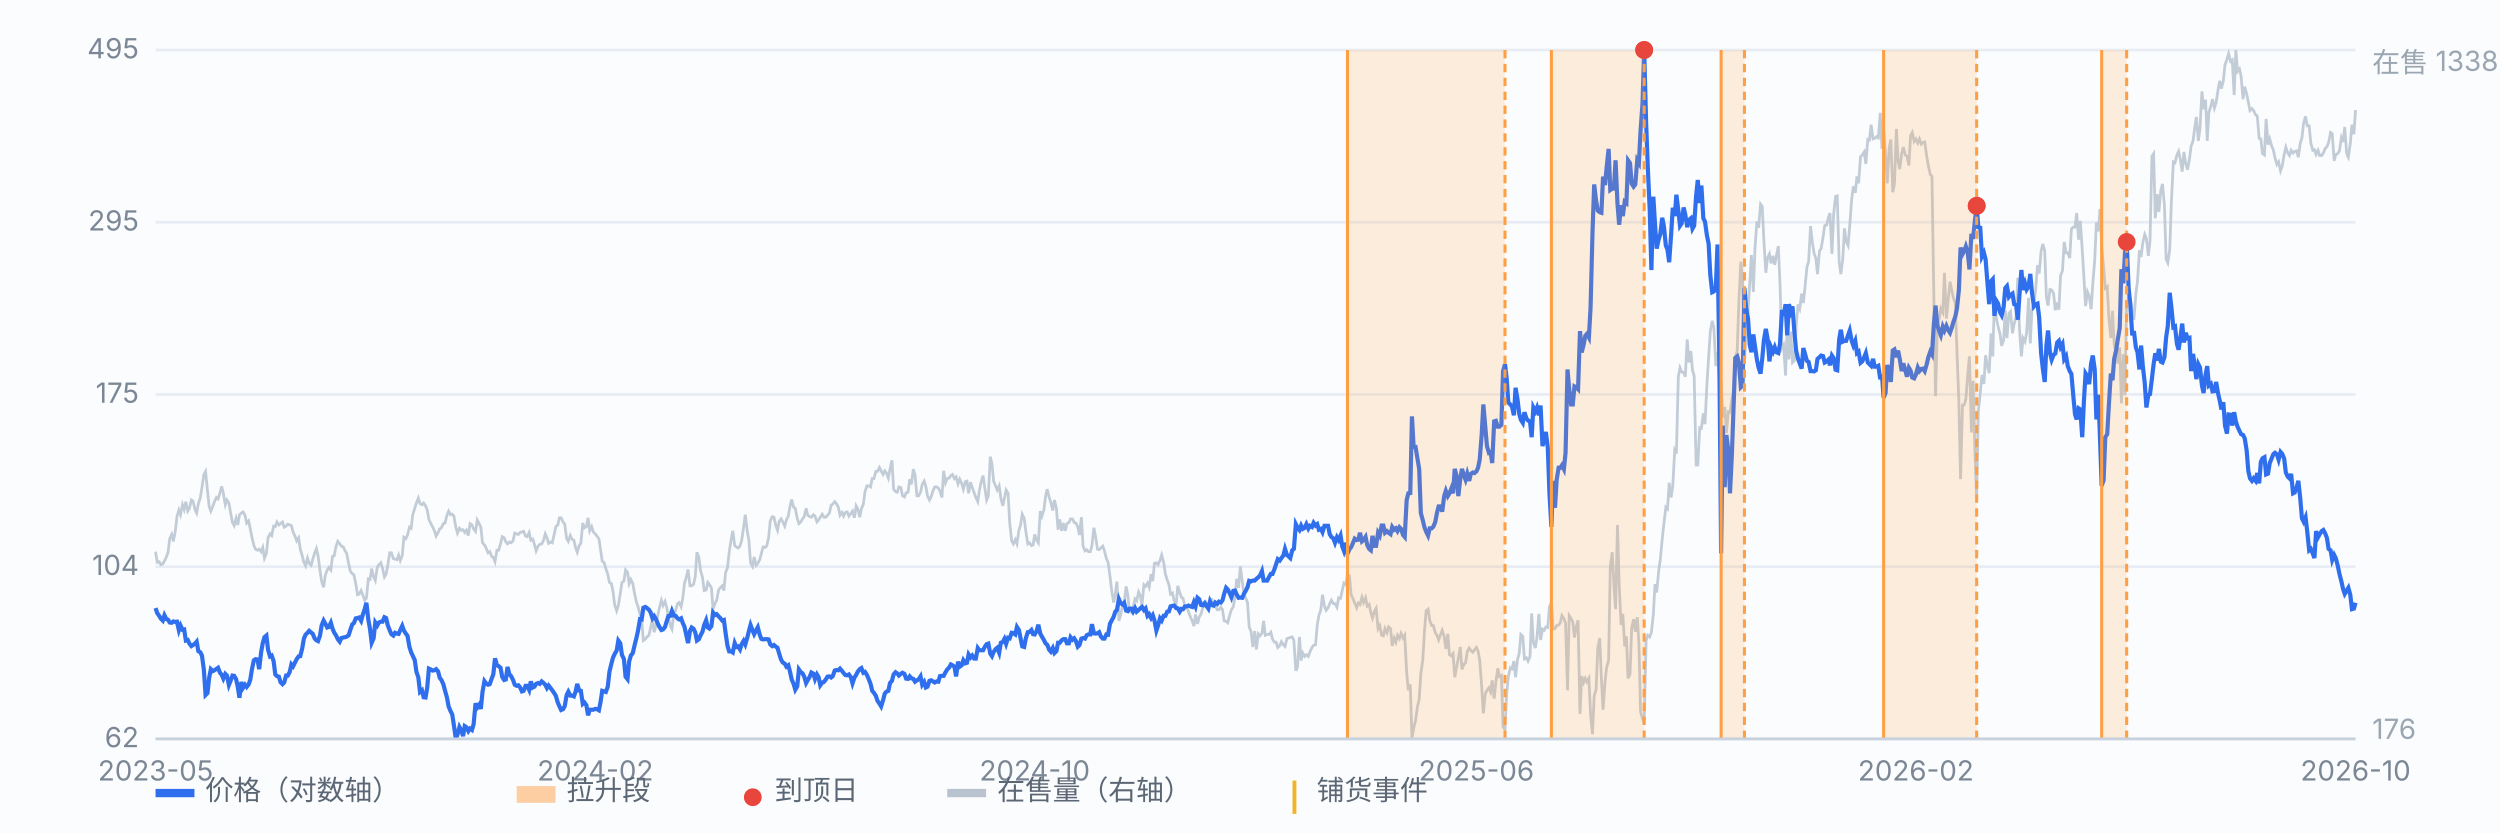
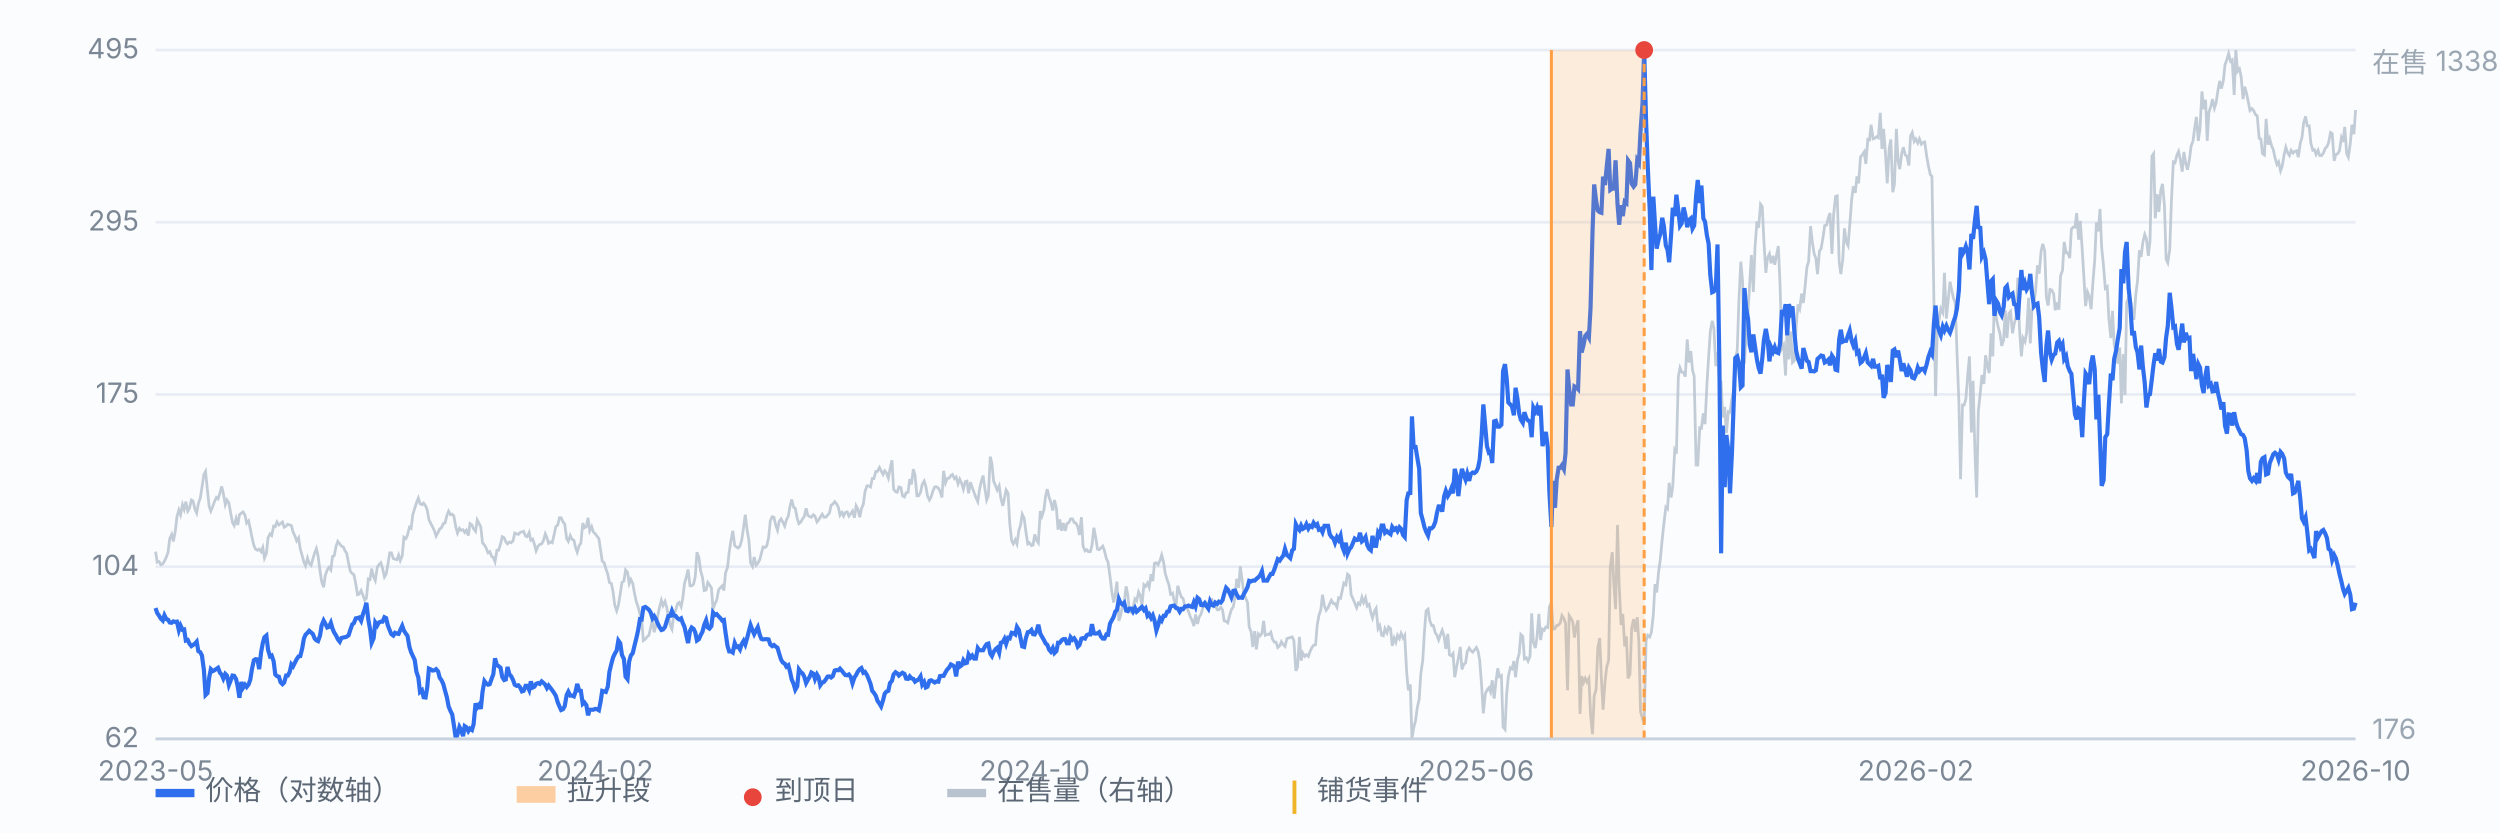
<svg xmlns="http://www.w3.org/2000/svg" viewBox="0 0 900 300" preserveAspectRatio="xMidYMid meet" style="width:100%;max-width:900px;height:auto;display:block" font-family="-apple-system,Segoe UI,Microsoft YaHei,sans-serif" font-size="10">
  <rect x="0" y="0" width="900" height="300" fill="#fbfcfe" />
  <line x1="56" y1="266.0" x2="848" y2="266.0" stroke="#e8edf5" stroke-width="1" />
  <text x="50" y="269.0" text-anchor="end" fill="#7b8794">62</text>
  <line x1="56" y1="204.0" x2="848" y2="204.0" stroke="#e8edf5" stroke-width="1" />
  <text x="50" y="207.0" text-anchor="end" fill="#7b8794">104</text>
  <line x1="56" y1="142.0" x2="848" y2="142.0" stroke="#e8edf5" stroke-width="1" />
  <text x="50" y="145.0" text-anchor="end" fill="#7b8794">175</text>
  <line x1="56" y1="80.0" x2="848" y2="80.0" stroke="#e8edf5" stroke-width="1" />
  <text x="50" y="83.0" text-anchor="end" fill="#7b8794">295</text>
  <line x1="56" y1="18.0" x2="848" y2="18.0" stroke="#e8edf5" stroke-width="1" />
  <text x="50" y="21.0" text-anchor="end" fill="#7b8794">495</text>
  <path d="M56.0 198.6 L56.6 202.4 L57.3 202.2 L57.9 203.3 L58.6 203.0 L59.2 202.0 L59.9 200.5 L60.5 198.8 L61.1 193.9 L61.8 192.4 L62.4 194.9 L63.1 191.3 L63.7 186.0 L64.4 183.6 L65.0 185.3 L65.7 181.7 L66.3 183.4 L66.9 180.6 L67.6 184.0 L68.2 183.0 L68.9 180.0 L69.5 180.4 L70.2 183.4 L70.8 184.7 L71.4 181.3 L72.1 179.3 L72.7 175.5 L73.4 170.8 L74.0 169.7 L74.7 176.8 L75.3 182.3 L75.9 184.0 L76.6 182.3 L77.2 180.6 L77.9 179.1 L78.5 179.6 L79.2 177.4 L79.8 175.1 L80.4 177.6 L81.1 181.7 L81.7 180.0 L82.4 181.1 L83.0 184.5 L83.7 188.1 L84.3 189.2 L85.0 186.6 L85.6 189.0 L86.2 185.3 L86.9 184.7 L87.5 184.3 L88.2 185.5 L88.8 188.3 L89.5 187.5 L90.1 190.4 L90.7 193.4 L91.4 196.4 L92.0 197.7 L92.7 198.1 L93.3 197.7 L94.0 198.6 L94.6 197.1 L95.2 200.9 L95.9 199.2 L96.5 193.6 L97.2 192.2 L97.8 192.8 L98.5 189.4 L99.1 189.6 L99.7 187.9 L100.4 189.0 L101.0 188.5 L101.7 187.9 L102.3 189.8 L103.0 189.4 L103.6 188.7 L104.3 189.0 L104.9 189.2 L105.5 191.5 L106.2 193.0 L106.8 194.7 L107.5 193.6 L108.1 197.7 L108.8 200.1 L109.4 202.4 L110.0 203.7 L110.7 200.9 L111.3 202.8 L112.0 203.5 L112.6 201.3 L113.3 199.0 L113.9 197.5 L114.5 200.1 L115.2 205.4 L115.8 209.4 L116.5 211.4 L117.1 207.1 L117.8 205.2 L118.4 204.3 L119.1 205.2 L119.7 200.3 L120.3 200.1 L121.0 196.6 L121.6 194.9 L122.3 195.8 L122.9 196.6 L123.6 196.9 L124.2 198.3 L124.8 199.2 L125.5 202.8 L126.1 205.6 L126.8 206.5 L127.4 206.9 L128.1 210.3 L128.7 214.1 L129.3 213.9 L130.0 212.6 L130.6 214.1 L131.3 216.1 L131.9 215.4 L132.6 208.4 L133.2 208.6 L133.8 204.7 L134.5 207.7 L135.1 209.0 L135.8 204.3 L136.4 203.3 L137.1 202.6 L137.7 204.5 L138.4 207.7 L139.0 206.7 L139.6 203.5 L140.3 199.0 L140.9 199.0 L141.6 201.1 L142.2 201.3 L142.9 201.5 L143.5 199.8 L144.1 201.8 L144.8 200.1 L145.4 193.4 L146.1 193.9 L146.7 192.6 L147.4 189.8 L148.0 190.2 L148.6 185.3 L149.3 183.0 L149.9 181.1 L150.6 179.3 L151.2 181.3 L151.9 181.7 L152.5 181.1 L153.2 182.1 L153.8 183.6 L154.4 187.0 L155.1 188.5 L155.7 189.6 L156.4 191.1 L157.0 193.0 L157.7 191.7 L158.3 190.4 L158.9 190.0 L159.6 188.5 L160.2 188.3 L160.9 185.5 L161.5 184.0 L162.2 185.3 L162.8 185.1 L163.4 185.8 L164.1 189.8 L164.7 191.9 L165.4 190.2 L166.0 190.9 L166.7 190.7 L167.3 191.7 L167.9 190.9 L168.6 192.8 L169.2 188.5 L169.9 189.0 L170.5 190.4 L171.2 191.3 L171.8 187.2 L172.5 188.5 L173.1 189.8 L173.7 195.4 L174.4 196.2 L175.0 197.3 L175.7 199.0 L176.3 198.6 L177.0 200.3 L177.6 200.7 L178.2 202.2 L178.9 198.1 L179.5 198.1 L180.2 195.8 L180.8 193.2 L181.5 193.6 L182.1 195.1 L182.7 195.8 L183.4 195.1 L184.0 195.4 L184.7 194.7 L185.3 191.9 L186.0 192.2 L186.6 192.4 L187.2 191.7 L187.9 191.5 L188.5 191.3 L189.2 193.0 L189.8 193.2 L190.5 191.7 L191.1 194.5 L191.8 194.1 L192.4 196.0 L193.0 198.3 L193.7 196.6 L194.3 196.0 L195.0 195.8 L195.6 194.7 L196.3 192.2 L196.9 193.6 L197.5 195.6 L198.2 195.1 L198.8 195.4 L199.5 192.4 L200.1 189.6 L200.8 189.0 L201.4 186.4 L202.0 186.4 L202.7 187.9 L203.3 188.7 L204.0 193.9 L204.6 194.9 L205.3 192.8 L205.9 194.1 L206.6 194.5 L207.2 197.1 L207.8 198.8 L208.5 196.4 L209.1 195.6 L209.8 188.3 L210.4 190.0 L211.1 189.6 L211.7 186.4 L212.3 191.1 L213.0 189.6 L213.6 191.5 L214.3 192.2 L214.9 193.0 L215.6 193.9 L216.2 197.9 L216.8 202.0 L217.5 202.6 L218.1 204.7 L218.8 206.7 L219.4 209.7 L220.1 210.1 L220.7 213.1 L221.3 217.8 L222.0 219.9 L222.6 218.0 L223.3 213.7 L223.9 209.7 L224.6 209.2 L225.2 205.2 L225.9 206.0 L226.5 210.1 L227.1 208.6 L227.8 210.1 L228.4 213.5 L229.1 216.7 L229.7 218.4 L230.4 221.2 L231.0 223.1 L231.6 230.6 L232.3 230.1 L232.9 229.3 L233.6 228.7 L234.2 226.1 L234.9 222.9 L235.5 227.6 L236.1 225.4 L236.8 221.6 L237.4 218.8 L238.1 216.1 L238.7 218.0 L239.4 216.5 L240.0 218.6 L240.6 221.8 L241.3 225.2 L241.9 226.5 L242.6 220.8 L243.2 219.9 L243.9 217.3 L244.5 216.9 L245.2 218.4 L245.8 215.4 L246.4 210.1 L247.1 207.7 L247.7 205.0 L248.4 210.9 L249.0 210.9 L249.7 210.3 L250.3 207.5 L250.9 198.8 L251.6 200.7 L252.2 205.4 L252.9 207.9 L253.5 212.6 L254.2 212.4 L254.8 209.7 L255.4 210.5 L256.1 211.6 L256.7 219.3 L257.4 217.3 L258.0 216.1 L258.7 212.4 L259.3 211.6 L260.0 210.9 L260.6 212.6 L261.2 206.2 L261.9 204.3 L262.5 198.8 L263.2 194.3 L263.8 191.1 L264.5 196.4 L265.1 196.9 L265.7 197.3 L266.4 196.6 L267.0 194.5 L267.7 189.8 L268.3 185.3 L269.0 191.1 L269.6 194.5 L270.2 202.6 L270.9 203.9 L271.5 200.5 L272.2 203.5 L272.8 202.8 L273.5 201.5 L274.1 199.2 L274.7 196.9 L275.4 197.1 L276.0 196.6 L276.7 193.6 L277.3 187.5 L278.0 186.0 L278.6 186.2 L279.3 189.2 L279.9 190.9 L280.5 187.7 L281.2 186.8 L281.8 187.9 L282.5 189.4 L283.1 187.2 L283.8 185.8 L284.4 182.3 L285.0 179.8 L285.7 182.6 L286.3 183.0 L287.0 186.6 L287.6 188.5 L288.3 187.9 L288.9 186.8 L289.5 186.0 L290.2 183.0 L290.8 185.5 L291.5 186.0 L292.1 186.2 L292.8 185.3 L293.4 185.8 L294.1 187.9 L294.7 187.2 L295.3 186.2 L296.0 185.1 L296.6 186.2 L297.3 186.2 L297.9 185.5 L298.6 184.7 L299.2 181.9 L299.8 181.5 L300.5 180.6 L301.1 181.3 L301.8 182.6 L302.4 185.5 L303.1 184.5 L303.7 185.8 L304.3 184.5 L305.0 184.3 L305.6 185.8 L306.3 184.9 L306.9 184.0 L307.6 186.4 L308.2 182.1 L308.8 183.2 L309.5 186.2 L310.1 183.2 L310.8 181.5 L311.4 177.0 L312.1 174.9 L312.7 174.9 L313.4 175.3 L314.0 172.3 L314.6 172.3 L315.3 169.7 L315.9 169.7 L316.6 168.3 L317.2 169.5 L317.9 170.8 L318.5 169.5 L319.1 170.2 L319.8 172.1 L320.4 168.9 L321.1 165.7 L321.7 176.1 L322.4 177.0 L323.0 177.2 L323.6 175.3 L324.3 175.5 L324.9 178.5 L325.6 178.9 L326.2 177.4 L326.9 177.2 L327.5 172.5 L328.1 174.4 L328.8 168.9 L329.4 171.0 L330.1 178.5 L330.7 178.5 L331.4 177.2 L332.0 174.4 L332.7 173.2 L333.3 175.1 L333.9 178.5 L334.6 180.0 L335.2 178.9 L335.9 176.6 L336.5 175.3 L337.2 175.3 L337.8 175.7 L338.4 176.8 L339.1 179.1 L339.7 169.5 L340.4 173.8 L341.0 172.3 L341.7 172.1 L342.3 171.2 L342.9 170.8 L343.6 172.3 L344.2 171.7 L344.9 174.2 L345.5 172.5 L346.2 174.0 L346.8 176.1 L347.5 173.4 L348.1 173.2 L348.7 177.6 L349.4 173.6 L350.0 175.5 L350.7 177.4 L351.3 179.1 L352.0 180.6 L352.6 176.4 L353.2 173.6 L353.9 171.2 L354.5 175.5 L355.2 180.0 L355.8 178.5 L356.5 164.4 L357.1 167.0 L357.7 173.2 L358.4 174.9 L359.0 176.4 L359.7 174.9 L360.3 179.3 L361.0 182.1 L361.6 179.3 L362.2 176.4 L362.9 177.6 L363.5 188.3 L364.2 194.7 L364.8 195.8 L365.5 194.3 L366.1 195.8 L366.8 190.9 L367.4 189.0 L368.0 185.1 L368.7 186.6 L369.3 191.3 L370.0 195.8 L370.6 195.4 L371.3 196.4 L371.9 196.2 L372.5 192.4 L373.2 194.5 L373.8 195.4 L374.5 184.0 L375.1 185.8 L375.8 183.6 L376.4 178.7 L377.0 176.1 L377.7 179.1 L378.3 180.8 L379.0 183.8 L379.6 180.0 L380.3 183.0 L380.9 190.7 L381.5 187.0 L382.2 191.1 L382.8 188.3 L383.5 191.1 L384.1 188.5 L384.8 188.1 L385.4 186.8 L386.1 186.8 L386.7 188.1 L387.3 188.3 L388.0 189.6 L388.6 192.6 L389.3 186.2 L389.9 196.6 L390.6 198.3 L391.2 197.9 L391.8 198.6 L392.5 198.6 L393.1 196.4 L393.8 190.0 L394.4 193.2 L395.1 197.7 L395.7 197.9 L396.3 197.3 L397.0 196.6 L397.6 198.3 L398.3 201.1 L398.9 202.4 L399.6 207.5 L400.2 212.6 L400.9 216.9 L401.5 213.9 L402.1 209.4 L402.8 223.5 L403.4 221.6 L404.1 218.0 L404.7 217.1 L405.4 211.1 L406.0 214.1 L406.6 220.1 L407.3 220.5 L407.9 218.8 L408.6 215.6 L409.2 216.3 L409.9 213.1 L410.5 214.4 L411.1 218.0 L411.8 210.5 L412.4 211.1 L413.1 209.9 L413.7 211.4 L414.4 206.7 L415.0 209.2 L415.6 202.8 L416.3 202.6 L416.9 203.3 L417.6 201.8 L418.2 199.8 L418.9 202.4 L419.5 206.5 L420.2 208.8 L420.8 210.5 L421.4 213.9 L422.1 213.5 L422.7 216.3 L423.4 217.8 L424.0 210.9 L424.7 213.3 L425.3 215.0 L425.9 215.4 L426.6 218.6 L427.2 218.4 L427.9 220.3 L428.5 222.0 L429.2 223.5 L429.8 225.4 L430.4 221.2 L431.1 224.6 L431.7 222.2 L432.4 221.0 L433.0 218.8 L433.7 218.2 L434.3 217.1 L435.0 218.4 L435.6 217.6 L436.2 215.4 L436.9 218.4 L437.5 218.0 L438.2 219.5 L438.8 219.5 L439.5 218.6 L440.1 219.5 L440.7 223.5 L441.4 223.7 L442.0 224.2 L442.7 221.4 L443.3 219.5 L444.0 218.4 L444.6 214.8 L445.2 208.4 L445.9 211.6 L446.5 203.9 L447.2 209.2 L447.8 213.7 L448.5 215.4 L449.1 216.9 L449.7 225.7 L450.4 227.4 L451.0 232.9 L451.7 227.2 L452.3 233.8 L453.0 228.2 L453.6 228.9 L454.3 228.0 L454.9 223.5 L455.5 228.7 L456.2 228.4 L456.8 228.4 L457.5 227.6 L458.1 230.1 L458.8 231.2 L459.4 231.2 L460.0 233.1 L460.7 232.5 L461.3 231.0 L462.0 232.1 L462.6 232.7 L463.3 229.9 L463.9 229.7 L464.5 229.5 L465.2 229.3 L465.8 230.6 L466.5 241.5 L467.1 240.2 L467.8 229.3 L468.4 237.8 L469.0 235.1 L469.7 236.3 L470.3 235.7 L471.0 236.3 L471.6 234.6 L472.3 233.1 L472.9 232.3 L473.6 232.1 L474.2 225.0 L474.8 221.6 L475.5 219.5 L476.1 214.1 L476.8 218.2 L477.4 219.7 L478.1 218.8 L478.7 217.3 L479.3 216.1 L480.0 217.3 L480.6 217.3 L481.3 218.6 L481.9 215.2 L482.6 215.4 L483.2 212.6 L483.8 209.9 L484.5 210.5 L485.1 206.7 L485.8 207.3 L486.4 214.1 L487.1 215.6 L487.7 217.1 L488.4 218.8 L489.0 217.1 L489.6 217.6 L490.3 215.0 L490.9 216.9 L491.6 215.2 L492.2 218.2 L492.9 217.6 L493.5 220.5 L494.1 222.5 L494.8 220.1 L495.4 219.0 L496.1 226.3 L496.7 225.2 L497.4 228.7 L498.0 228.9 L498.6 226.3 L499.3 227.8 L499.9 225.7 L500.6 226.3 L501.2 232.5 L501.9 229.7 L502.5 231.2 L503.1 228.7 L503.8 229.9 L504.4 228.0 L505.1 229.7 L505.7 228.7 L506.4 242.1 L507.0 248.5 L507.7 246.4 L508.3 266.0 L508.9 262.2 L509.6 259.4 L510.2 254.9 L510.9 251.7 L511.5 242.5 L512.2 237.6 L512.8 227.4 L513.4 219.9 L514.1 219.3 L514.7 223.3 L515.4 225.2 L516.0 225.2 L516.7 227.8 L517.3 228.7 L517.9 230.4 L518.6 228.4 L519.2 226.9 L519.9 229.1 L520.5 233.6 L521.2 228.2 L521.8 235.7 L522.5 236.1 L523.1 235.3 L523.7 243.8 L524.4 240.0 L525.0 237.0 L525.7 232.9 L526.3 241.0 L527.0 239.1 L527.6 238.7 L528.2 234.6 L528.9 233.3 L529.5 234.2 L530.2 234.8 L530.8 234.0 L531.5 233.1 L532.1 234.4 L532.7 237.8 L533.4 247.0 L534.0 256.8 L534.7 249.8 L535.3 248.5 L536.0 247.6 L536.6 249.1 L537.2 244.9 L537.9 251.5 L538.5 245.7 L539.2 240.6 L539.8 243.6 L540.5 243.2 L541.1 261.7 L541.8 262.6 L542.4 249.8 L543.0 243.6 L543.7 240.4 L544.3 240.8 L545.0 238.0 L545.6 243.8 L546.3 237.4 L546.9 235.3 L547.5 228.4 L548.2 229.1 L548.8 237.2 L549.5 236.8 L550.1 238.0 L550.8 236.3 L551.4 220.8 L552.0 231.2 L552.7 233.3 L553.3 229.5 L554.0 221.0 L554.6 230.4 L555.3 226.5 L555.9 226.9 L556.5 225.7 L557.2 225.9 L557.8 218.4 L558.5 216.9 L559.1 226.5 L559.8 226.3 L560.4 225.2 L561.1 225.0 L561.7 224.2 L562.3 221.6 L563.0 222.7 L563.6 224.4 L564.3 248.5 L564.9 221.6 L565.6 222.7 L566.2 224.0 L566.8 229.5 L567.5 225.4 L568.1 223.3 L568.8 257.0 L569.4 243.4 L570.1 245.7 L570.7 244.2 L571.3 245.5 L572.0 244.2 L572.6 257.2 L573.3 264.3 L573.9 250.6 L574.6 248.1 L575.2 233.3 L575.9 229.7 L576.5 244.4 L577.1 255.5 L577.8 245.5 L578.4 240.2 L579.1 237.8 L579.7 204.1 L580.4 198.8 L581.0 210.5 L581.6 219.3 L582.3 189.0 L582.9 210.7 L583.6 225.0 L584.2 221.0 L584.9 232.7 L585.5 229.1 L586.1 244.2 L586.8 242.7 L587.4 226.1 L588.1 222.9 L588.7 227.4 L589.4 222.2 L590.0 231.4 L590.6 256.2 L591.3 258.7 L591.9 260.5 L592.6 230.6 L593.2 228.7 L593.9 229.3 L594.5 227.6 L595.2 221.2 L595.8 210.3 L596.4 213.3 L597.1 205.8 L597.7 201.5 L598.4 194.1 L599.0 188.5 L599.7 182.6 L600.3 183.2 L600.9 173.8 L601.6 179.1 L602.2 174.9 L602.9 162.1 L603.5 163.3 L604.2 135.6 L604.8 132.4 L605.4 133.9 L606.1 134.1 L606.7 135.6 L607.4 122.2 L608.0 130.5 L608.7 126.4 L609.3 133.2 L609.9 135.4 L610.6 167.4 L611.2 167.4 L611.9 154.0 L612.5 154.2 L613.2 148.8 L613.8 152.7 L614.5 138.2 L615.1 128.6 L615.7 119.4 L616.4 115.5 L617.0 118.1 L617.7 131.8 L618.3 126.8 L619.0 137.1 L619.6 137.5 L620.2 150.3 L620.9 146.5 L621.5 155.9 L622.2 148.2 L622.8 148.4 L623.5 143.5 L624.1 140.5 L624.7 128.8 L625.4 126.2 L626.0 108.3 L626.7 94.2 L627.3 101.0 L628.0 130.9 L628.6 119.6 L629.3 112.1 L629.9 101.9 L630.5 91.8 L631.2 105.1 L631.8 89.1 L632.5 79.7 L633.1 82.0 L633.8 73.5 L634.4 74.3 L635.0 86.7 L635.7 98.2 L636.3 92.9 L637.0 91.4 L637.6 94.8 L638.3 92.1 L638.9 95.3 L639.5 92.1 L640.2 88.6 L640.8 102.1 L641.5 125.4 L642.1 124.3 L642.8 135.2 L643.4 116.6 L644.0 129.4 L644.7 119.4 L645.3 130.5 L646.0 129.8 L646.6 117.7 L647.3 109.6 L647.9 111.1 L648.6 105.7 L649.2 109.1 L649.8 103.4 L650.5 96.1 L651.1 94.2 L651.8 81.4 L652.4 86.9 L653.1 91.4 L653.7 92.9 L654.3 98.7 L655.0 90.4 L655.6 89.5 L656.3 85.4 L656.9 81.2 L657.6 81.0 L658.2 78.4 L658.8 76.7 L659.5 91.4 L660.1 77.3 L660.8 70.7 L661.4 70.5 L662.1 94.2 L662.7 98.7 L663.4 93.3 L664.0 82.2 L664.6 86.9 L665.3 88.4 L665.9 81.2 L666.6 71.8 L667.2 67.1 L667.9 69.4 L668.5 63.5 L669.1 66.0 L669.8 56.4 L670.4 55.8 L671.1 54.7 L671.7 59.0 L672.4 50.2 L673.0 50.4 L673.6 44.9 L674.3 50.0 L674.9 49.8 L675.6 49.2 L676.2 49.6 L676.9 40.6 L677.5 53.6 L678.1 46.4 L678.8 55.8 L679.4 66.0 L680.1 53.4 L680.7 50.2 L681.4 69.2 L682.0 66.2 L682.7 46.4 L683.3 57.9 L683.9 60.9 L684.6 55.3 L685.2 53.0 L685.9 55.8 L686.5 56.2 L687.2 59.6 L687.8 48.9 L688.4 47.7 L689.1 50.9 L689.7 50.0 L690.4 51.5 L691.0 50.0 L691.7 51.9 L692.3 51.3 L692.9 51.1 L693.6 56.2 L694.2 59.6 L694.9 62.8 L695.5 63.5 L696.2 107.9 L696.8 142.6 L697.4 119.4 L698.1 114.9 L698.7 111.1 L699.4 112.5 L700.0 98.2 L700.7 114.7 L701.3 108.5 L702.0 101.4 L702.6 104.4 L703.2 107.2 L703.9 109.1 L704.5 126.4 L705.2 144.8 L705.8 172.5 L706.5 145.8 L707.1 145.8 L707.7 143.7 L708.4 134.7 L709.0 128.3 L709.7 155.7 L710.3 137.1 L711.0 163.6 L711.6 179.1 L712.2 148.0 L712.9 141.4 L713.5 135.0 L714.2 138.2 L714.8 127.9 L715.5 132.0 L716.1 134.3 L716.8 120.0 L717.4 128.3 L718.0 107.2 L718.7 114.7 L719.3 117.5 L720.0 120.2 L720.6 124.5 L721.3 122.4 L721.9 111.7 L722.5 121.7 L723.2 112.8 L723.8 112.1 L724.5 120.0 L725.1 116.6 L725.8 114.0 L726.4 100.0 L727.0 118.1 L727.7 128.3 L728.3 121.7 L729.0 123.0 L729.6 119.6 L730.3 107.2 L730.9 123.6 L731.5 111.5 L732.2 109.1 L732.8 104.7 L733.5 95.5 L734.1 98.5 L734.8 90.4 L735.4 87.8 L736.1 90.4 L736.7 107.0 L737.3 110.0 L738.0 104.2 L738.6 104.4 L739.3 105.7 L739.9 111.7 L740.6 108.9 L741.2 111.5 L741.8 99.3 L742.5 97.4 L743.1 87.1 L743.8 91.0 L744.4 91.0 L745.1 92.9 L745.7 82.5 L746.3 81.8 L747.0 81.8 L747.6 76.7 L748.3 86.3 L748.9 79.5 L749.6 89.9 L750.2 99.7 L750.8 110.2 L751.5 105.1 L752.1 106.6 L752.8 111.3 L753.4 102.3 L754.1 93.6 L754.7 80.1 L755.4 83.3 L756.0 75.2 L756.6 89.1 L757.3 96.1 L757.9 103.8 L758.6 103.2 L759.2 114.5 L759.9 121.7 L760.5 111.9 L761.1 123.9 L761.8 127.3 L762.4 130.9 L763.1 125.1 L763.7 145.2 L764.4 127.5 L765.0 142.2 L765.6 108.9 L766.3 107.2 L766.9 107.6 L767.6 112.3 L768.2 115.1 L768.9 105.9 L769.5 101.2 L770.2 90.1 L770.8 92.5 L771.4 87.4 L772.1 84.4 L772.7 85.9 L773.4 92.1 L774.0 86.7 L774.7 56.2 L775.3 55.3 L775.9 78.6 L776.6 69.9 L777.2 76.3 L777.9 68.4 L778.5 66.2 L779.2 74.1 L779.8 93.3 L780.4 94.6 L781.1 89.9 L781.7 72.6 L782.4 58.3 L783.0 58.6 L783.7 55.8 L784.3 54.5 L784.9 57.3 L785.6 61.8 L786.2 54.7 L786.9 59.0 L787.5 61.1 L788.2 57.3 L788.8 52.6 L789.5 50.7 L790.1 46.0 L790.7 42.1 L791.4 50.7 L792.0 46.2 L792.7 32.9 L793.3 39.3 L794.0 35.9 L794.6 50.7 L795.2 40.4 L795.9 38.3 L796.5 35.7 L797.2 38.9 L797.8 37.0 L798.5 32.3 L799.1 29.1 L799.7 31.9 L800.4 29.1 L801.0 23.3 L801.7 21.4 L802.3 19.3 L803.0 22.1 L803.6 21.6 L804.3 34.2 L804.9 18.0 L805.5 25.7 L806.2 24.8 L806.8 27.6 L807.5 35.7 L808.1 31.2 L808.8 33.8 L809.4 36.8 L810.0 39.8 L810.7 39.1 L811.3 39.8 L812.0 41.3 L812.6 41.7 L813.3 49.8 L813.9 50.0 L814.5 55.3 L815.2 55.8 L815.8 42.8 L816.5 52.1 L817.1 50.0 L817.8 52.6 L818.4 53.9 L819.0 56.8 L819.7 59.2 L820.3 58.3 L821.0 61.5 L821.6 59.8 L822.3 55.6 L822.9 53.0 L823.6 55.1 L824.2 56.0 L824.8 54.1 L825.5 55.1 L826.1 54.5 L826.8 54.3 L827.4 56.6 L828.1 51.5 L828.7 49.6 L829.3 44.3 L830.0 41.9 L830.6 45.3 L831.3 45.3 L831.9 51.5 L832.6 54.1 L833.2 53.9 L833.8 55.6 L834.5 54.1 L835.1 56.0 L835.8 56.0 L836.4 55.1 L837.1 53.4 L837.7 52.8 L838.3 51.3 L839.0 47.7 L839.6 48.1 L840.3 57.9 L840.9 55.6 L841.6 55.3 L842.2 54.3 L842.9 49.6 L843.5 51.1 L844.1 45.7 L844.8 55.3 L845.4 56.6 L846.1 51.7 L846.7 44.9 L847.4 48.3 L848.0 39.6" fill="none" stroke="#b9c3cf" stroke-width="1" opacity="0.85" />
  <text x="854" y="26" fill="#9aa6b2">在售 1338</text>
  <text x="854" y="266" fill="#9aa6b2">176</text>
  <path d="M56.0 218.9 L56.6 220.7 L57.3 221.7 L57.9 222.7 L58.6 223.4 L59.2 221.5 L59.9 222.9 L60.5 223.1 L61.1 224.1 L61.8 224.2 L62.4 223.7 L63.1 223.9 L63.7 223.8 L64.4 226.9 L65.0 225.2 L65.7 226.7 L66.3 226.6 L66.9 230.6 L67.6 230.4 L68.2 231.7 L68.9 232.6 L69.5 232.2 L70.2 231.7 L70.8 231.0 L71.4 234.4 L72.1 234.8 L72.7 236.0 L73.4 241.2 L74.0 250.2 L74.7 249.5 L75.3 244.0 L75.9 240.9 L76.6 241.6 L77.2 241.3 L77.9 240.8 L78.5 240.4 L79.2 242.2 L79.8 242.9 L80.4 244.3 L81.1 242.6 L81.7 243.2 L82.4 246.6 L83.0 245.1 L83.7 243.2 L84.3 243.3 L85.0 244.5 L85.6 247.3 L86.2 251.2 L86.9 245.5 L87.5 247.6 L88.2 246.5 L88.8 247.3 L89.5 246.4 L90.1 244.7 L90.7 240.9 L91.4 237.7 L92.0 237.3 L92.7 237.4 L93.3 240.9 L94.0 234.8 L94.6 231.5 L95.2 229.4 L95.9 228.8 L96.5 233.9 L97.2 236.3 L97.8 236.0 L98.5 238.0 L99.1 242.8 L99.7 243.4 L100.4 243.6 L101.0 245.6 L101.7 246.3 L102.3 245.7 L103.0 243.2 L103.6 243.2 L104.3 241.9 L104.9 239.2 L105.5 239.9 L106.2 238.5 L106.8 237.3 L107.5 236.3 L108.1 236.2 L108.8 233.4 L109.4 229.9 L110.0 228.5 L110.7 227.8 L111.3 227.1 L112.0 227.7 L112.6 228.2 L113.3 229.9 L113.9 230.5 L114.5 230.8 L115.2 228.8 L115.8 225.1 L116.5 223.4 L117.1 224.5 L117.8 225.9 L118.4 225.7 L119.1 224.2 L119.7 226.3 L120.3 227.7 L121.0 228.8 L121.6 230.1 L122.3 231.0 L122.9 229.7 L123.6 229.5 L124.2 229.4 L124.8 229.2 L125.5 228.7 L126.1 226.8 L126.8 224.8 L127.4 224.3 L128.1 222.6 L128.7 222.5 L129.3 222.3 L130.0 223.5 L130.6 221.3 L131.3 219.3 L131.9 217.0 L132.6 223.1 L133.2 226.4 L133.8 231.4 L134.5 229.8 L135.1 224.1 L135.8 225.2 L136.4 224.1 L137.1 223.8 L137.7 223.8 L138.4 222.2 L139.0 222.5 L139.6 225.1 L140.3 226.9 L140.9 228.3 L141.6 228.8 L142.2 227.8 L142.9 228.1 L143.5 228.2 L144.1 226.8 L144.8 225.3 L145.4 227.0 L146.1 228.1 L146.7 228.9 L147.4 232.9 L148.0 234.8 L148.6 236.1 L149.3 237.6 L149.9 241.8 L150.6 243.9 L151.2 249.1 L151.9 248.5 L152.5 251.0 L153.2 251.1 L153.8 247.5 L154.4 240.7 L155.1 241.0 L155.7 241.4 L156.4 241.3 L157.0 240.9 L157.7 241.7 L158.3 244.0 L158.9 244.8 L159.6 246.3 L160.2 248.6 L160.9 251.1 L161.5 254.3 L162.2 256.0 L162.8 257.2 L163.4 261.1 L164.1 266.0 L164.7 264.4 L165.4 261.7 L166.0 262.8 L166.7 265.0 L167.3 261.4 L167.9 261.8 L168.6 263.2 L169.2 262.3 L169.9 262.8 L170.5 260.7 L171.2 253.2 L171.8 254.7 L172.5 253.7 L173.1 255.2 L173.7 249.1 L174.4 245.2 L175.0 246.0 L175.7 246.5 L176.3 246.3 L177.0 244.3 L177.6 242.7 L178.2 237.0 L178.9 239.5 L179.5 239.8 L180.2 240.4 L180.8 243.7 L181.5 244.8 L182.1 244.6 L182.7 240.1 L183.4 242.8 L184.0 243.4 L184.7 244.8 L185.3 246.5 L186.0 246.9 L186.6 246.7 L187.2 247.4 L187.9 248.9 L188.5 248.7 L189.2 246.9 L189.8 246.9 L190.5 248.4 L191.1 245.3 L191.8 247.5 L192.4 247.2 L193.0 246.2 L193.7 245.9 L194.3 246.2 L195.0 245.3 L195.6 245.8 L196.3 246.5 L196.9 247.7 L197.5 246.8 L198.2 247.7 L198.8 248.5 L199.5 249.5 L200.1 250.5 L200.8 252.9 L201.4 254.3 L202.0 255.6 L202.7 255.3 L203.3 254.2 L204.0 250.2 L204.6 249.0 L205.3 250.4 L205.9 250.4 L206.6 250.7 L207.2 249.0 L207.8 246.2 L208.5 248.6 L209.1 248.7 L209.8 253.4 L210.4 252.9 L211.1 253.9 L211.7 257.5 L212.3 255.5 L213.0 255.5 L213.6 255.5 L214.3 255.2 L214.9 255.3 L215.6 255.7 L216.2 252.7 L216.8 248.7 L217.5 248.9 L218.1 249.1 L218.8 247.2 L219.4 241.8 L220.1 238.9 L220.7 236.7 L221.3 235.4 L222.0 234.2 L222.6 230.6 L223.3 231.6 L223.9 235.8 L224.6 237.2 L225.2 243.6 L225.9 244.5 L226.5 238.1 L227.1 236.0 L227.8 235.1 L228.4 232.5 L229.1 229.7 L229.7 227.0 L230.4 222.9 L231.0 223.0 L231.6 218.8 L232.3 218.5 L232.9 218.9 L233.6 219.5 L234.2 220.4 L234.9 222.6 L235.5 221.8 L236.1 222.8 L236.8 224.5 L237.4 225.7 L238.1 226.8 L238.7 226.6 L239.4 225.7 L240.0 223.7 L240.6 221.8 L241.3 221.7 L241.9 219.9 L242.6 221.6 L243.2 221.7 L243.9 222.6 L244.5 223.0 L245.2 222.6 L245.8 224.3 L246.4 225.6 L247.1 228.8 L247.7 231.5 L248.4 227.1 L249.0 225.9 L249.7 226.4 L250.3 227.7 L250.9 230.6 L251.6 230.1 L252.2 228.7 L252.9 227.4 L253.5 225.0 L254.2 223.3 L254.8 225.9 L255.4 226.3 L256.1 225.4 L256.7 220.5 L257.4 221.4 L258.0 221.1 L258.7 221.9 L259.3 222.5 L260.0 223.4 L260.6 223.2 L261.2 227.8 L261.9 232.5 L262.5 234.5 L263.2 234.5 L263.8 234.9 L264.5 231.5 L265.1 232.9 L265.7 232.7 L266.4 233.8 L267.0 231.9 L267.7 230.7 L268.3 232.0 L269.0 229.6 L269.6 227.2 L270.2 225.0 L270.9 226.9 L271.5 228.3 L272.2 226.9 L272.8 225.8 L273.5 228.5 L274.1 230.0 L274.7 230.2 L275.4 230.1 L276.0 230.1 L276.7 230.2 L277.3 232.0 L278.0 232.6 L278.6 232.2 L279.3 232.8 L279.9 233.2 L280.5 235.3 L281.2 237.5 L281.8 238.5 L282.5 238.9 L283.1 240.0 L283.8 239.5 L284.4 241.8 L285.0 244.6 L285.7 246.2 L286.3 248.3 L287.0 247.1 L287.6 241.0 L288.3 242.0 L288.9 242.4 L289.5 243.5 L290.2 245.9 L290.8 244.8 L291.5 243.6 L292.1 242.1 L292.8 242.5 L293.4 244.5 L294.1 242.8 L294.7 243.8 L295.3 246.7 L296.0 245.7 L296.6 245.5 L297.3 244.6 L297.9 243.6 L298.6 243.5 L299.2 243.9 L299.8 243.4 L300.5 241.4 L301.1 241.2 L301.8 241.3 L302.4 240.7 L303.1 241.5 L303.7 242.3 L304.3 243.0 L305.0 243.1 L305.6 242.8 L306.3 243.8 L306.9 246.0 L307.6 243.9 L308.2 243.0 L308.8 241.8 L309.5 240.9 L310.1 240.5 L310.8 242.2 L311.4 241.9 L312.1 243.0 L312.7 244.4 L313.4 246.2 L314.0 248.7 L314.6 249.4 L315.3 250.5 L315.9 252.3 L316.6 253.3 L317.2 254.3 L317.9 252.1 L318.5 249.7 L319.1 249.0 L319.8 248.7 L320.4 245.9 L321.1 245.1 L321.7 242.8 L322.4 242.0 L323.0 242.4 L323.6 243.2 L324.3 242.6 L324.9 242.2 L325.6 242.6 L326.2 244.3 L326.9 244.4 L327.5 243.5 L328.1 244.2 L328.8 244.4 L329.4 245.4 L330.1 244.9 L330.7 244.6 L331.4 243.5 L332.0 246.5 L332.7 245.5 L333.3 247.5 L333.9 247.2 L334.6 245.1 L335.2 244.9 L335.9 245.3 L336.5 245.7 L337.2 245.3 L337.8 245.4 L338.4 243.4 L339.1 243.3 L339.7 243.3 L340.4 242.0 L341.0 241.0 L341.7 240.3 L342.3 239.2 L342.9 239.5 L343.6 240.0 L344.2 243.5 L344.9 238.2 L345.5 240.0 L346.2 239.5 L346.8 237.7 L347.5 238.8 L348.1 238.6 L348.7 235.6 L349.4 236.7 L350.0 236.0 L350.7 237.1 L351.3 237.1 L352.0 233.3 L352.6 234.1 L353.2 234.1 L353.9 234.1 L354.5 232.9 L355.2 231.9 L355.8 231.7 L356.5 235.3 L357.1 236.2 L357.7 234.7 L358.4 233.7 L359.0 233.2 L359.7 235.0 L360.3 231.4 L361.0 231.1 L361.6 230.0 L362.2 231.8 L362.9 229.6 L363.5 229.8 L364.2 227.8 L364.8 227.9 L365.5 228.4 L366.1 225.7 L366.8 226.8 L367.4 229.8 L368.0 232.7 L368.7 232.9 L369.3 229.8 L370.0 227.6 L370.6 227.5 L371.3 226.8 L371.9 228.3 L372.5 228.4 L373.2 227.1 L373.8 224.9 L374.5 228.1 L375.1 229.2 L375.8 230.4 L376.4 231.6 L377.0 232.1 L377.7 233.9 L378.3 234.6 L379.0 233.3 L379.6 235.1 L380.3 234.4 L380.9 231.4 L381.5 231.4 L382.2 230.5 L382.8 230.1 L383.5 230.1 L384.1 231.6 L384.8 231.6 L385.4 229.4 L386.1 230.3 L386.7 229.8 L387.3 230.7 L388.0 232.8 L388.6 232.2 L389.3 229.9 L389.9 229.7 L390.6 229.9 L391.2 228.7 L391.8 228.4 L392.5 228.4 L393.1 224.7 L393.8 228.0 L394.4 228.1 L395.1 228.0 L395.7 227.6 L396.3 229.1 L397.0 229.9 L397.6 229.9 L398.3 228.4 L398.9 228.5 L399.6 224.5 L400.2 223.4 L400.9 222.1 L401.5 220.2 L402.1 219.6 L402.8 215.7 L403.4 217.1 L404.1 217.6 L404.7 217.0 L405.4 219.8 L406.0 220.0 L406.6 219.1 L407.3 219.1 L407.9 220.2 L408.6 218.9 L409.2 220.2 L409.9 219.6 L410.5 219.0 L411.1 218.5 L411.8 219.6 L412.4 219.0 L413.1 221.7 L413.7 221.1 L414.4 222.5 L415.0 221.5 L415.6 223.3 L416.3 227.0 L416.9 225.2 L417.6 222.6 L418.2 223.4 L418.9 221.7 L419.5 221.7 L420.2 220.2 L420.8 220.1 L421.4 218.3 L422.1 218.1 L422.7 218.0 L423.4 218.9 L424.0 219.0 L424.7 220.2 L425.3 219.2 L425.9 219.3 L426.6 218.3 L427.2 218.3 L427.9 218.0 L428.5 218.3 L429.2 218.5 L429.8 216.8 L430.4 218.3 L431.1 215.2 L431.7 215.7 L432.4 217.8 L433.0 217.9 L433.7 217.1 L434.3 218.1 L435.0 219.1 L435.6 216.5 L436.2 217.8 L436.9 218.0 L437.5 216.9 L438.2 217.4 L438.8 216.6 L439.5 216.9 L440.1 216.1 L440.7 213.8 L441.4 211.6 L442.0 212.2 L442.7 213.6 L443.3 215.0 L444.0 212.7 L444.6 212.6 L445.2 214.0 L445.9 215.2 L446.5 215.1 L447.2 215.2 L447.8 213.8 L448.5 212.6 L449.1 211.4 L449.7 209.1 L450.4 209.3 L451.0 209.0 L451.7 209.0 L452.3 208.4 L453.0 207.8 L453.6 207.2 L454.3 205.6 L454.9 209.0 L455.5 209.0 L456.2 209.0 L456.8 207.8 L457.5 206.6 L458.1 206.6 L458.8 204.9 L459.4 203.1 L460.0 201.3 L460.7 201.8 L461.3 200.9 L462.0 200.0 L462.6 197.6 L463.3 199.8 L463.9 200.3 L464.5 200.9 L465.2 198.1 L465.8 197.6 L466.5 188.7 L467.1 189.9 L467.8 190.8 L468.4 189.2 L469.0 190.4 L469.7 190.0 L470.3 188.7 L471.0 190.3 L471.6 189.3 L472.3 189.7 L472.9 188.2 L473.6 189.2 L474.2 188.7 L474.8 190.7 L475.5 190.4 L476.1 191.6 L476.8 189.3 L477.4 189.3 L478.1 189.3 L478.7 192.3 L479.3 193.3 L480.0 193.8 L480.6 195.4 L481.3 193.4 L481.9 194.4 L482.6 192.8 L483.2 196.7 L483.8 198.3 L484.5 195.4 L485.1 199.3 L485.8 197.7 L486.4 197.0 L487.1 195.4 L487.7 193.9 L488.4 194.4 L489.0 194.3 L489.6 191.8 L490.3 194.9 L490.9 194.4 L491.6 193.3 L492.2 196.2 L492.9 197.6 L493.5 198.1 L494.1 192.9 L494.8 196.5 L495.4 196.5 L496.1 191.8 L496.7 192.8 L497.4 189.2 L498.0 189.2 L498.6 191.8 L499.3 191.2 L499.9 191.8 L500.6 192.3 L501.2 189.7 L501.9 190.7 L502.5 190.2 L503.1 191.2 L503.8 189.8 L504.4 190.4 L505.1 192.6 L505.7 193.3 L506.4 180.0 L507.0 177.6 L507.7 177.5 L508.3 149.9 L508.9 160.9 L509.6 160.9 L510.2 164.6 L510.9 168.8 L511.5 184.7 L512.2 187.3 L512.8 189.8 L513.4 191.4 L514.1 192.8 L514.7 190.2 L515.4 190.2 L516.0 189.6 L516.7 187.9 L517.3 184.7 L517.9 182.3 L518.6 182.3 L519.2 184.2 L519.9 178.6 L520.5 176.7 L521.2 178.6 L521.8 177.6 L522.5 175.8 L523.1 177.6 L523.7 168.8 L524.4 171.4 L525.0 178.6 L525.7 172.4 L526.3 168.8 L527.0 171.1 L527.6 172.7 L528.2 170.5 L528.9 173.1 L529.5 170.6 L530.2 170.1 L530.8 170.3 L531.5 169.7 L532.1 168.4 L532.7 165.4 L533.4 156.6 L534.0 145.6 L534.7 153.6 L535.3 160.6 L536.0 163.0 L536.6 162.7 L537.2 166.7 L537.9 151.7 L538.5 151.5 L539.2 153.6 L539.8 153.6 L540.5 152.9 L541.1 133.6 L541.8 131.1 L542.4 136.2 L543.0 144.9 L543.7 145.6 L544.3 146.3 L545.0 149.5 L545.6 139.6 L546.3 143.7 L546.9 148.9 L547.5 151.1 L548.2 152.2 L548.8 148.4 L549.5 150.6 L550.1 151.4 L550.8 151.7 L551.4 157.4 L552.0 146.7 L552.7 148.1 L553.3 146.7 L554.0 149.5 L554.6 146.0 L555.3 160.6 L555.9 158.2 L556.5 155.5 L557.2 161.0 L557.8 177.6 L558.5 189.7 L559.1 173.1 L559.8 182.8 L560.4 172.7 L561.1 168.4 L561.7 168.4 L562.3 167.5 L563.0 168.9 L563.6 163.0 L564.3 133.0 L564.9 140.1 L565.6 145.6 L566.2 145.6 L566.8 139.1 L567.5 139.5 L568.1 140.1 L568.8 119.2 L569.4 126.9 L570.1 124.1 L570.7 120.9 L571.3 120.2 L572.0 121.5 L572.6 110.8 L573.3 83.7 L573.9 66.4 L574.6 72.3 L575.2 75.8 L575.9 76.4 L576.5 76.6 L577.1 63.6 L577.8 66.6 L578.4 60.2 L579.1 53.6 L579.7 68.4 L580.4 67.9 L581.0 67.9 L581.6 57.7 L582.3 73.5 L582.9 80.9 L583.6 73.9 L584.2 77.8 L584.9 72.6 L585.5 73.1 L586.1 57.7 L586.8 58.7 L587.4 66.1 L588.1 67.2 L588.7 66.4 L589.4 57.7 L590.0 58.7 L590.6 47.1 L591.3 37.3 L591.9 18.0 L592.6 44.0 L593.2 60.1 L593.9 75.6 L594.5 97.2 L595.2 70.8 L595.8 80.6 L596.4 89.5 L597.1 86.2 L597.7 84.3 L598.4 78.4 L599.0 81.4 L599.7 88.4 L600.3 89.9 L600.9 94.4 L601.6 84.5 L602.2 74.8 L602.9 77.8 L603.5 70.1 L604.2 75.8 L604.8 81.3 L605.4 80.4 L606.1 74.7 L606.7 77.2 L607.4 81.8 L608.0 79.2 L608.7 78.6 L609.3 82.3 L609.9 81.2 L610.6 70.5 L611.2 64.8 L611.9 73.1 L612.5 66.8 L613.2 78.6 L613.8 79.8 L614.5 84.8 L615.1 87.7 L615.7 98.9 L616.4 105.2 L617.0 104.9 L617.7 103.4 L618.3 88.0 L619.0 132.3 L619.6 199.2 L620.2 153.2 L620.9 175.4 L621.5 156.6 L622.2 162.2 L622.8 177.6 L623.5 163.0 L624.1 146.0 L624.7 128.9 L625.4 128.3 L626.0 130.6 L626.7 139.4 L627.3 138.8 L628.0 103.7 L628.6 110.8 L629.3 114.8 L629.9 124.1 L630.5 126.8 L631.2 120.4 L631.8 124.7 L632.5 129.5 L633.1 132.4 L633.8 134.5 L634.4 129.2 L635.0 122.5 L635.7 118.4 L636.3 121.8 L637.0 130.1 L637.6 125.0 L638.3 126.6 L638.9 125.0 L639.5 126.8 L640.2 127.1 L640.8 123.8 L641.5 111.6 L642.1 113.7 L642.8 109.5 L643.4 120.7 L644.0 109.5 L644.7 112.1 L645.3 110.3 L646.0 119.8 L646.6 126.2 L647.3 129.2 L647.9 130.8 L648.6 132.7 L649.2 125.3 L649.8 127.4 L650.5 129.9 L651.1 130.3 L651.8 133.6 L652.4 133.6 L653.1 133.7 L653.7 133.3 L654.3 129.2 L655.0 128.6 L655.6 128.0 L656.3 128.2 L656.9 130.5 L657.6 130.1 L658.2 129.5 L658.8 131.5 L659.5 128.0 L660.1 128.9 L660.8 133.1 L661.4 133.3 L662.1 122.2 L662.7 118.7 L663.4 123.0 L664.0 122.7 L664.6 122.7 L665.3 120.7 L665.9 119.0 L666.6 122.7 L667.2 124.4 L667.9 122.7 L668.5 127.1 L669.1 126.6 L669.8 130.6 L670.4 130.1 L671.1 128.6 L671.7 127.1 L672.4 130.5 L673.0 131.1 L673.6 131.7 L674.3 129.2 L674.9 132.0 L675.6 132.0 L676.2 131.7 L676.9 136.5 L677.5 134.9 L678.1 143.2 L678.8 141.5 L679.4 131.4 L680.1 133.6 L680.7 137.5 L681.4 126.2 L682.0 125.8 L682.7 128.6 L683.3 126.2 L683.9 129.2 L684.6 133.6 L685.2 130.8 L685.9 133.3 L686.5 135.6 L687.2 132.4 L687.8 133.4 L688.4 135.9 L689.1 136.2 L689.7 134.9 L690.4 132.3 L691.0 133.6 L691.7 132.8 L692.3 132.7 L692.9 133.6 L693.6 131.2 L694.2 128.6 L694.9 126.6 L695.5 127.6 L696.2 116.5 L696.8 110.0 L697.4 117.0 L698.1 119.2 L698.7 120.7 L699.4 117.6 L700.0 119.0 L700.7 117.3 L701.3 118.7 L702.0 119.8 L702.6 118.1 L703.2 116.0 L703.9 114.0 L704.5 111.1 L705.2 104.4 L705.8 89.1 L706.5 91.5 L707.1 90.4 L707.7 88.7 L708.4 91.0 L709.0 97.0 L709.7 84.2 L710.3 86.0 L711.0 79.1 L711.6 74.1 L712.2 81.8 L712.9 82.0 L713.5 92.4 L714.2 91.0 L714.8 93.3 L715.5 102.0 L716.1 109.5 L716.8 101.2 L717.4 100.5 L718.0 113.7 L718.7 108.3 L719.3 109.3 L720.0 112.4 L720.6 113.5 L721.3 110.6 L721.9 103.7 L722.5 103.0 L723.2 106.9 L723.8 106.2 L724.5 105.7 L725.1 109.5 L725.8 109.8 L726.4 115.1 L727.0 106.4 L727.7 97.2 L728.3 104.4 L729.0 102.0 L729.6 104.2 L730.3 103.0 L730.9 98.6 L731.5 105.2 L732.2 110.3 L732.8 109.6 L733.5 109.3 L734.1 114.3 L734.8 127.1 L735.4 132.6 L736.1 137.5 L736.7 124.4 L737.3 119.0 L738.0 127.1 L738.6 129.5 L739.3 127.7 L739.9 127.3 L740.6 123.3 L741.2 122.7 L741.8 125.0 L742.5 123.8 L743.1 129.3 L743.8 128.2 L744.4 131.8 L745.1 133.6 L745.7 134.6 L746.3 141.5 L747.0 149.2 L747.6 151.0 L748.3 147.0 L748.9 147.4 L749.6 157.4 L750.2 144.5 L750.8 134.4 L751.5 135.5 L752.1 138.3 L752.8 130.8 L753.4 128.0 L754.1 133.0 L754.7 151.0 L755.4 142.1 L756.0 157.8 L756.6 174.9 L757.3 172.9 L757.9 157.4 L758.6 156.3 L759.2 145.6 L759.9 134.5 L760.5 136.9 L761.1 129.2 L761.8 126.2 L762.4 122.2 L763.1 118.1 L763.7 96.9 L764.4 102.0 L765.0 90.8 L765.6 87.1 L766.3 103.7 L766.9 109.5 L767.6 120.7 L768.2 119.2 L768.9 125.0 L769.5 126.8 L770.2 133.0 L770.8 124.4 L771.4 131.7 L772.1 137.8 L772.7 146.7 L773.4 142.2 L774.0 141.9 L774.7 136.2 L775.3 131.1 L775.9 127.2 L776.6 129.8 L777.2 125.6 L777.9 130.2 L778.5 130.5 L779.2 128.6 L779.8 121.5 L780.4 117.4 L781.1 105.4 L781.7 110.6 L782.4 117.8 L783.0 117.5 L783.7 123.8 L784.3 125.9 L784.9 121.8 L785.6 116.5 L786.2 123.3 L786.9 119.8 L787.5 121.8 L788.2 121.6 L788.8 133.6 L789.5 127.4 L790.1 131.6 L790.7 136.5 L791.4 131.1 L792.0 132.3 L792.7 138.8 L793.3 141.5 L794.0 134.9 L794.6 131.8 L795.2 138.8 L795.9 138.2 L796.5 140.9 L797.2 140.8 L797.8 137.5 L798.5 141.6 L799.1 144.2 L799.7 147.4 L800.4 144.8 L801.0 153.2 L801.7 156.1 L802.3 149.2 L803.0 149.3 L803.6 153.2 L804.3 148.4 L804.9 151.7 L805.5 153.6 L806.2 155.1 L806.8 156.3 L807.5 156.6 L808.1 157.8 L808.8 162.2 L809.4 169.6 L810.0 172.2 L810.7 173.1 L811.3 172.2 L812.0 173.1 L812.6 170.3 L813.3 174.0 L813.9 166.3 L814.5 165.0 L815.2 164.6 L815.8 170.8 L816.5 170.5 L817.1 166.7 L817.8 165.0 L818.4 163.5 L819.0 163.0 L819.7 163.6 L820.3 165.5 L821.0 162.7 L821.6 163.4 L822.3 165.1 L822.9 170.1 L823.6 171.6 L824.2 172.2 L824.8 170.6 L825.5 177.6 L826.1 177.3 L826.8 175.4 L827.4 173.1 L828.1 179.5 L828.7 186.6 L829.3 187.8 L830.0 186.2 L830.6 191.3 L831.3 198.1 L831.9 197.6 L832.6 199.3 L833.2 200.9 L833.8 191.2 L834.5 193.4 L835.1 192.3 L835.8 191.2 L836.4 190.8 L837.1 192.1 L837.7 193.7 L838.3 197.6 L839.0 198.1 L839.6 201.6 L840.3 199.8 L840.9 201.0 L841.6 203.7 L842.2 206.6 L842.9 209.3 L843.5 212.0 L844.1 213.8 L844.8 212.6 L845.4 211.6 L846.1 214.1 L846.7 219.3 L847.4 219.1 L848.0 217.0" fill="none" stroke="#2f6fed" stroke-width="1.5" />
-   <rect x="485.1" y="18" width="56.6" height="248" fill="#ff9f43" opacity="0.18" />
-   <line x1="485.1" y1="18" x2="485.1" y2="266" stroke="#ff9f43" stroke-width="1.1" />
-   <line x1="541.8" y1="18" x2="541.8" y2="266" stroke="#ff9f43" stroke-width="1.1" stroke-dasharray="3 2" />
-   <circle cx="591.9" cy="18.0" r="3.2" fill="#e8453c" />
  <rect x="558.5" y="18" width="33.5" height="248" fill="#ff9f43" opacity="0.18" />
  <line x1="558.5" y1="18" x2="558.5" y2="266" stroke="#ff9f43" stroke-width="1.1" />
  <line x1="591.9" y1="18" x2="591.9" y2="266" stroke="#ff9f43" stroke-width="1.1" stroke-dasharray="3 2" />
  <circle cx="591.9" cy="18.0" r="3.2" fill="#e8453c" />
-   <rect x="619.6" y="18" width="8.4" height="248" fill="#ff9f43" opacity="0.18" />
-   <line x1="619.6" y1="18" x2="619.6" y2="266" stroke="#ff9f43" stroke-width="1.1" />
-   <line x1="628.0" y1="18" x2="628.0" y2="266" stroke="#ff9f43" stroke-width="1.1" stroke-dasharray="3 2" />
-   <circle cx="711.6" cy="74.1" r="3.2" fill="#e8453c" />
-   <rect x="678.1" y="18" width="33.5" height="248" fill="#ff9f43" opacity="0.18" />
-   <line x1="678.1" y1="18" x2="678.1" y2="266" stroke="#ff9f43" stroke-width="1.1" />
-   <line x1="711.6" y1="18" x2="711.6" y2="266" stroke="#ff9f43" stroke-width="1.1" stroke-dasharray="3 2" />
-   <circle cx="711.6" cy="74.1" r="3.2" fill="#e8453c" />
-   <rect x="756.6" y="18" width="9.0" height="248" fill="#ff9f43" opacity="0.18" />
-   <line x1="756.6" y1="18" x2="756.6" y2="266" stroke="#ff9f43" stroke-width="1.1" />
-   <line x1="765.6" y1="18" x2="765.6" y2="266" stroke="#ff9f43" stroke-width="1.1" stroke-dasharray="3 2" />
-   <circle cx="765.6" cy="87.1" r="3.2" fill="#e8453c" />
  <line x1="56" y1="266" x2="848" y2="266" stroke="#c8d2de" stroke-width="1" />
  <text x="56.0" y="281" text-anchor="middle" fill="#7b8794">2023-05</text>
  <text x="214.3" y="281" text-anchor="middle" fill="#7b8794">2024-02</text>
  <text x="372.5" y="281" text-anchor="middle" fill="#7b8794">2024-10</text>
  <text x="531.5" y="281" text-anchor="middle" fill="#7b8794">2025-06</text>
  <text x="689.7" y="281" text-anchor="middle" fill="#7b8794">2026-02</text>
  <text x="848.0" y="281" text-anchor="middle" fill="#7b8794">2026-10</text>
  <g transform="translate(56,292)">
    <rect x="0" y="-8" width="14" height="3" fill="#2f6fed" />
    <text x="18" y="-4" fill="#5b6774">价格（对数轴）</text>
    <rect x="130" y="-9" width="14" height="6" fill="#ff9f43" opacity="0.5" />
    <text x="148" y="-4" fill="#5b6774">拉升段</text>
    <circle cx="215" cy="-5" r="3.2" fill="#e8453c" />
    <text x="223" y="-4" fill="#5b6774">到顶日</text>
    <rect x="285" y="-8" width="14" height="3" fill="#b9c3cf" />
    <text x="303" y="-4" fill="#5b6774">在售量（右轴）</text>
    <line x1="410" y1="-11" x2="410" y2="1" stroke="#f0b429" stroke-width="1.4" />
    <text x="418" y="-4" fill="#5b6774">铺货事件</text>
  </g>
</svg>
